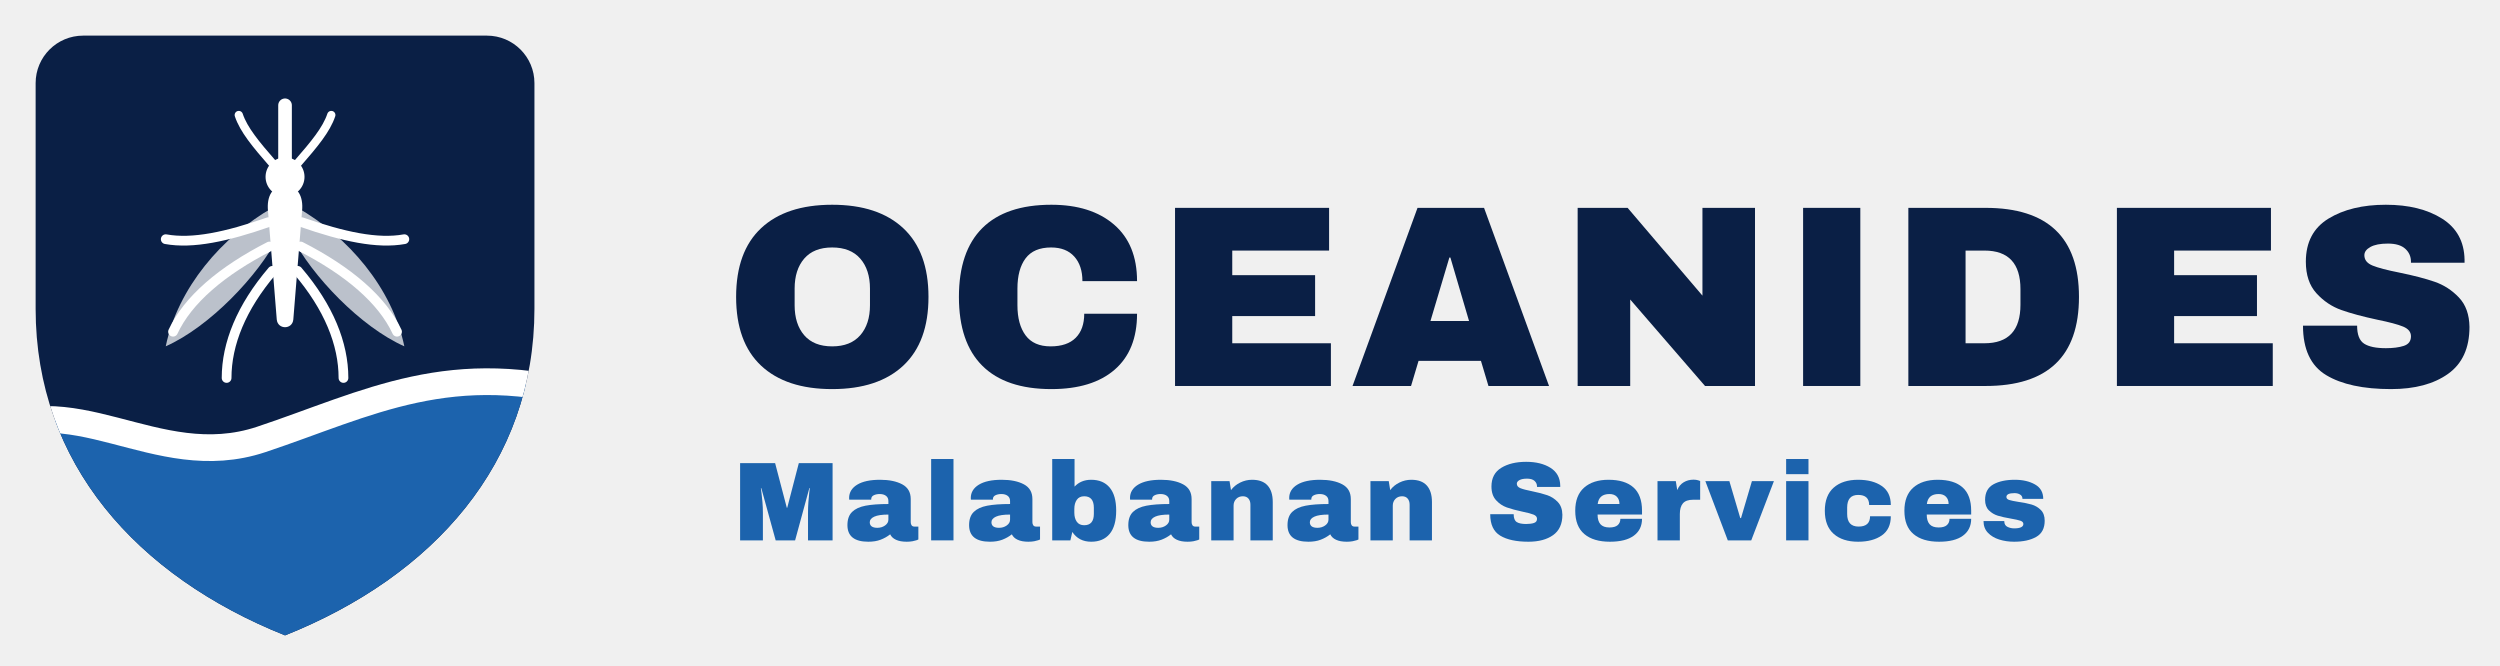
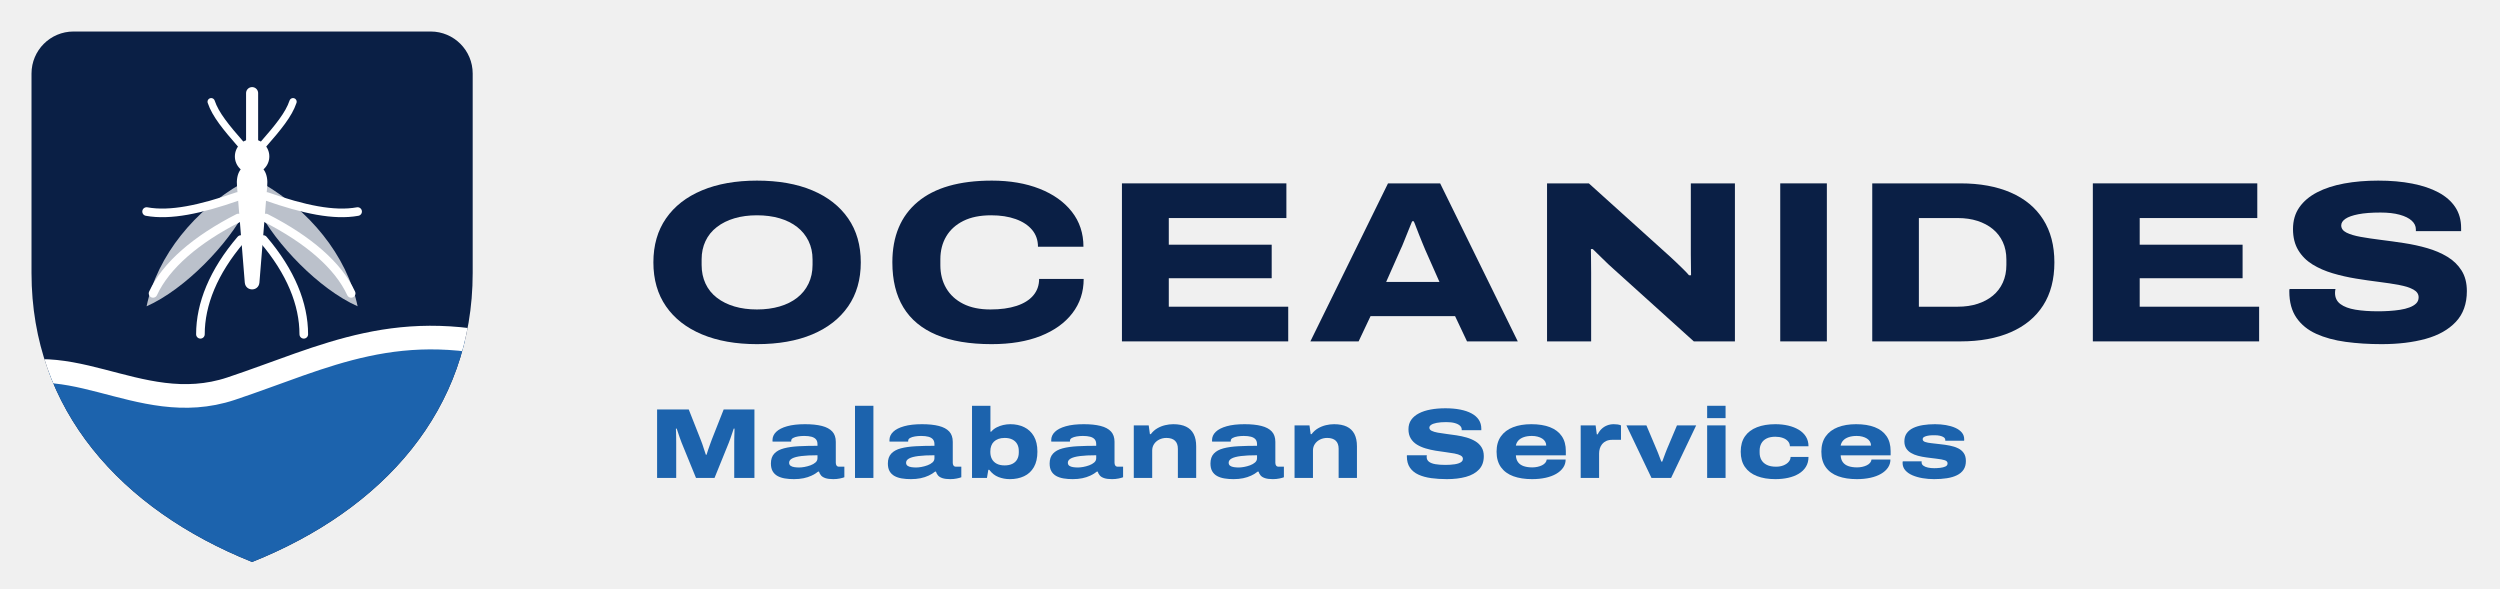
- <svg xmlns="http://www.w3.org/2000/svg" viewBox="0 0 421 112" role="img" aria-label="Oceanides Malabanan Services">
+ <svg xmlns="http://www.w3.org/2000/svg" viewBox="0 0 476 112" role="img" aria-label="Oceanides Malabanan Services">
  <path d="M14,6 H82 A8,8 0 0 1 90,14 V52 C90,78 73,97 48,107 C23,97 6,78 6,52 V14 A8,8 0 0 1 14,6 Z" fill="#0A1F45" />
  <clipPath id="sh">
    <path d="M14,6 H82 A8,8 0 0 1 90,14 V52 C90,78 73,97 48,107 C23,97 6,78 6,52 V14 A8,8 0 0 1 14,6 Z" />
  </clipPath>
  <g clip-path="url(#sh)">
    <path d="M-4,74 C12,64 26,80 44,74 C62,68 76,60 100,67 V120 H-4 Z" fill="#1C63AD" />
    <path d="M-4,74 C12,64 26,80 44,74 C62,68 76,60 100,67" fill="none" stroke="#FFFFFF" stroke-width="4.5" />
  </g>
  <g fill="#FFFFFF" stroke="#FFFFFF" stroke-linecap="round" transform="translate(48,37) scale(.82) translate(-48,-37)">
    <g>
      <path d="M50.5,34.5 C61,40.5 70,51 72.5,63 C63.5,59 53.5,48.5 49.4,40.5 Z" fill-opacity=".72" stroke="none" />
      <path d="M50.6,25.4 C54,21.5 56.5,18.5 57.5,15.5" stroke-width="1.7" fill="none" />
      <path d="M51.4,37.5 C60,40.5 67,42 72.5,41" stroke-width="2.0" fill="none" />
      <path d="M51.2,42.5 C61,47.5 68,53.5 71,60" stroke-width="2.0" fill="none" />
      <path d="M50.6,47.5 C57,55 60,62.5 60,69.5" stroke-width="2.0" fill="none" />
    </g>
    <g transform="translate(96,0) scale(-1,1)">
      <path d="M50.5,34.5 C61,40.5 70,51 72.5,63 C63.5,59 53.5,48.5 49.4,40.5 Z" fill-opacity=".72" stroke="none" />
      <path d="M50.6,25.4 C54,21.5 56.5,18.5 57.5,15.5" stroke-width="1.7" fill="none" />
      <path d="M51.4,37.5 C60,40.5 67,42 72.5,41" stroke-width="2.0" fill="none" />
      <path d="M51.2,42.5 C61,47.5 68,53.5 71,60" stroke-width="2.0" fill="none" />
      <path d="M50.6,47.5 C57,55 60,62.5 60,69.5" stroke-width="2.0" fill="none" />
    </g>
    <path d="M48,30 C50.6,30 51.8,32.2 51.5,35.2 L49.7,57.5 C49.5,59.6 46.5,59.6 46.3,57.5 L44.5,35.2 C44.2,32.2 45.4,30 48,30 Z" stroke="none" />
    <circle cx="48" cy="28.2" r="4.0" stroke="none" />
    <path d="M48,24.6 L48,13.5" stroke-width="2.8" fill="none" />
  </g>
  <g transform="translate(122.0,65.0)" fill="#0A1F45">
-     <g transform="translate(0.00,0) scale(0.0436,-0.0436)">
-       <path d="M788 344Q788 170 691.0 79.0Q594 -12 416 -12Q238 -12 141.5 78.5Q45 169 45 344Q45 519 141.5 609.5Q238 700 416 700Q594 700 691.0 609.0Q788 518 788 344ZM271 376V312Q271 239 308.0 196.0Q345 153 416 153Q487 153 524.5 196.0Q562 239 562 312V376Q562 449 524.5 492.0Q487 535 416 535Q345 535 308.0 492.0Q271 449 271 376Z" />
+     <g transform="translate(0.00,0) scale(0.04373,-0.04373)">
+       <path d="M506 -12Q368 -12 266.5 30.5Q165 73 110.0 152.5Q55 232 55 344Q55 456 110.0 535.5Q165 615 266.5 657.5Q368 700 506 700Q646 700 747.0 657.5Q848 615 903.0 535.5Q958 456 958 344Q958 232 903.0 152.5Q848 73 747.0 30.5Q646 -12 506 -12ZM506 139Q560 139 604.5 152.0Q649 165 681.0 190.0Q713 215 730.5 251.5Q748 288 748 333V357Q748 401 730.5 437.0Q713 473 681.0 498.0Q649 523 604.5 536.0Q560 549 506 549Q452 549 408.0 536.0Q364 523 331.5 498.0Q299 473 282.0 437.0Q265 401 265 357V333Q265 288 282.0 251.5Q299 215 331.5 190.0Q364 165 408.0 152.0Q452 139 506 139Z" />
    </g>
-     <g transform="translate(37.52,0) scale(0.0436,-0.0436)">
-       <path d="M733 405H522Q522 465 490.5 500.0Q459 535 401 535Q334 535 302.5 493.0Q271 451 271 376V312Q271 238 302.5 195.5Q334 153 399 153Q463 153 496.0 186.0Q529 219 529 279H733Q733 138 646.5 63.0Q560 -12 402 -12Q226 -12 135.5 78.0Q45 168 45 344Q45 520 135.5 610.0Q226 700 402 700Q555 700 644.0 623.5Q733 547 733 405Z" />
+     <g transform="translate(45.50,0) scale(0.04373,-0.04373)">
+       <path d="M487 -12Q343 -12 247.0 28.5Q151 69 103.0 148.0Q55 227 55 344Q55 515 165.5 607.5Q276 700 488 700Q606 700 696.0 664.5Q786 629 836.5 564.5Q887 500 887 412H689Q689 455 663.5 485.5Q638 516 592.0 532.5Q546 549 485 549Q413 549 364.0 524.5Q315 500 289.5 457.0Q264 414 264 357V332Q264 275 289.5 231.5Q315 188 363.5 163.5Q412 139 482 139Q548 139 595.5 154.5Q643 170 668.5 200.0Q694 230 694 272H888Q888 187 839.0 123.0Q790 59 700.5 23.5Q611 -12 487 -12Z" />
    </g>
-     <g transform="translate(72.65,0) scale(0.0436,-0.0436)">
-       <path d="M74 688H669V523H295V428H615V270H295V165H676V0H74Z" />
+     <g transform="translate(87.90,0) scale(0.04373,-0.04373)">
+       <path d="M85 0V688H801V537H289V421H737V275H289V151H809V0Z" />
    </g>
-     <g transform="translate(105.33,0) scale(0.0436,-0.0436)">
-       <path d="M535 0 506 97H265L236 0H10L261 688H518L769 0ZM311 251H460L388 496H384Z" />
+     <g transform="translate(126.84,0) scale(0.04373,-0.04373)">
+       <path d="M15 0 353 688H580L918 0H697L645 110H277L225 0ZM345 259H577L515 399Q511 408 504.0 425.5Q497 443 489.0 462.5Q481 482 475.0 498.5Q469 515 465 523H458Q451 505 441.0 481.0Q431 457 422.5 435.0Q414 413 407 399Z" />
    </g>
-     <g transform="translate(140.45,0) scale(0.0436,-0.0436)">
-       <path d="M566 0 277 334V0H74V688H267L556 349V688H759V0Z" />
+     <g transform="translate(168.84,0) scale(0.04373,-0.04373)">
+       <path d="M85 0V688H267L623 367Q632 359 646.5 345.0Q661 331 676.5 316.0Q692 301 703 288H712Q712 306 711.5 333.0Q711 360 711 381V688H903V0H724L376 314Q352 335 326.0 361.0Q300 387 284 402H276Q276 389 276.5 360.0Q277 331 277 298V0Z" />
    </g>
-     <g transform="translate(177.98,0) scale(0.0436,-0.0436)">
-       <path d="M84 0V688H305V0Z" />
+     <g transform="translate(213.24,0) scale(0.04373,-0.04373)">
+       <path d="M85 0V688H288V0Z" />
    </g>
-     <g transform="translate(196.14,0) scale(0.0436,-0.0436)">
-       <path d="M733 344Q733 0 372 0H74V688H372Q733 688 733 344ZM295 165H368Q507 165 507 314V374Q507 523 368 523H295Z" />
+     <g transform="translate(230.76,0) scale(0.04373,-0.04373)">
+       <path d="M85 0V688H469Q596 688 688.0 648.0Q780 608 829.0 531.0Q878 454 878 344Q878 233 829.0 156.5Q780 80 688.0 40.0Q596 0 469 0ZM288 151H457Q505 151 543.5 163.5Q582 176 610.0 199.0Q638 222 653.5 256.0Q669 290 669 333V356Q669 399 653.5 432.5Q638 466 610.0 489.0Q582 512 543.5 524.5Q505 537 457 537H288Z" />
    </g>
-     <g transform="translate(231.26,0) scale(0.0436,-0.0436)">
-       <path d="M74 688H669V523H295V428H615V270H295V165H676V0H74Z" />
+     <g transform="translate(272.76,0) scale(0.04373,-0.04373)">
+       <path d="M85 0V688H801V537H289V421H737V275H289V151H809V0Z" />
    </g>
-     <g transform="translate(263.95,0) scale(0.0436,-0.0436)">
-       <path d="M667 488V476H460V480Q460 510 438.0 530.0Q416 550 371 550Q327 550 303.5 537.0Q280 524 280 505Q280 478 312.0 465.0Q344 452 415 438Q498 421 551.5 402.5Q605 384 645.0 342.0Q685 300 686 228Q686 106 603.5 47.0Q521 -12 383 -12Q222 -12 132.5 42.0Q43 96 43 233H252Q252 181 279.0 163.5Q306 146 363 146Q405 146 432.5 155.0Q460 164 460 192Q460 217 429.5 229.5Q399 242 330 256Q246 274 191.0 293.5Q136 313 95.0 358.0Q54 403 54 480Q54 593 141.5 646.5Q229 700 363 700Q495 700 580.0 646.5Q665 593 667 488Z" />
+     <g transform="translate(311.70,0) scale(0.04373,-0.04373)">
+       <path d="M452 -12Q368 -12 295.0 -2.0Q222 8 167.0 33.0Q112 58 81.0 103.0Q50 148 50 217Q50 219 50.0 222.0Q50 225 51 228H251Q250 224 249.5 220.0Q249 216 249 211Q249 180 272.5 162.5Q296 145 338.0 138.0Q380 131 437 131Q460 131 484.5 132.5Q509 134 532.0 137.5Q555 141 573.5 148.0Q592 155 602.5 165.5Q613 176 613 192Q613 213 590.5 225.5Q568 238 528.5 245.5Q489 253 440.5 259.0Q392 265 340.0 273.5Q288 282 239.0 296.5Q190 311 151.0 335.0Q112 359 89.0 397.0Q66 435 66 489Q66 544 93.5 583.5Q121 623 171.0 649.0Q221 675 289.0 687.5Q357 700 437 700Q519 700 585.5 687.0Q652 674 699.5 648.5Q747 623 772.5 584.5Q798 546 798 494V480H601V488Q601 509 583.0 525.5Q565 542 530.5 551.5Q496 561 447 561Q388 561 350.0 553.5Q312 546 294.0 533.5Q276 521 276 505Q276 485 299.0 473.5Q322 462 361.0 455.0Q400 448 448.5 442.0Q497 436 549.5 428.0Q602 420 650.5 406.0Q699 392 738.0 368.5Q777 345 800.0 308.5Q823 272 823 219Q823 136 775.0 85.0Q727 34 643.5 11.0Q560 -12 452 -12Z" />
    </g>
  </g>
  <g transform="translate(123.5,91.0)" fill="#1C63AD">
-     <g transform="translate(0.00,0) scale(0.0189,-0.0189)">
-       <path d="M665 0V248Q665 294 668.5 342.5Q672 391 676.0 424.0Q680 457 681 466H677L550 0H377L249 465H245Q246 456 250.5 423.5Q255 391 259.0 342.5Q263 294 263 248V0H60V688H372L476 291H480L583 688H884V0Z" />
+     <g transform="translate(0.00,0) scale(0.01895,-0.01895)">
+       <path d="M85 0V688H403L521 389Q529 371 538.5 343.0Q548 315 557.5 285.5Q567 256 575 233H582Q588 254 597.5 282.0Q607 310 617.5 338.5Q628 367 636 389L754 688H1063V0H860V355Q860 376 860.5 402.0Q861 428 862.0 453.0Q863 478 863 496H855Q849 477 840.0 451.0Q831 425 822.5 399.5Q814 374 806 355L662 0H476L331 355Q321 381 311.5 408.0Q302 435 294.5 458.5Q287 482 282 496H274Q275 482 275.5 459.0Q276 436 276.5 409.0Q277 382 277 355V0Z" />
    </g>
-     <g transform="translate(18.64,0) scale(0.0189,-0.0189)">
-       <path d="M594 368V162Q594 145 602.0 134.0Q610 123 626 123H662V8Q659 6 646.5 1.5Q634 -3 611.0 -7.5Q588 -12 558 -12Q500 -12 462.5 5.5Q425 23 411 54Q373 24 326.0 6.0Q279 -12 216 -12Q30 -12 30 136Q30 213 71.5 253.5Q113 294 191.0 309.0Q269 324 395 324V350Q395 381 373.5 397.0Q352 413 318 413Q287 413 264.5 402.0Q242 391 242 367V363H46Q45 368 45 377Q45 452 116.5 496.0Q188 540 321 540Q442 540 518.0 499.5Q594 459 594 368ZM229 162Q229 112 297 112Q336 112 365.5 133.0Q395 154 395 185V230Q310 230 269.5 211.5Q229 193 229 162Z" />
+     <g transform="translate(22.56,0) scale(0.01895,-0.01895)">
+       <path d="M270 -12Q221 -12 178.5 -5.0Q136 2 104.5 19.5Q73 37 55.5 67.5Q38 98 38 145Q38 208 72.0 244.5Q106 281 169.0 297.5Q232 314 317.5 318.5Q403 323 506 323V339Q506 370 490.5 388.0Q475 406 445.5 414.0Q416 422 372 422Q340 422 310.0 417.0Q280 412 261.0 401.5Q242 391 242 373V365H55Q54 369 54.0 372.0Q54 375 54 380Q54 427 91.0 463.0Q128 499 201.0 519.5Q274 540 381 540Q481 540 550.0 522.5Q619 505 654.5 466.5Q690 428 690 363V152Q690 135 698.0 124.0Q706 113 723 113H776V7Q762 1 731.0 -5.5Q700 -12 665 -12Q616 -12 586.0 -2.0Q556 8 541.5 25.5Q527 43 521 64H513Q485 41 447.5 23.5Q410 6 366.0 -3.0Q322 -12 270 -12ZM322 105Q345 105 375.5 110.5Q406 116 436.0 127.0Q466 138 486.0 155.5Q506 173 506 198V228Q407 228 344.0 220.0Q281 212 251.0 195.5Q221 179 221 153Q221 133 235.5 122.5Q250 112 273.5 108.5Q297 105 322 105Z" />
    </g>
-     <g transform="translate(32.04,0) scale(0.0189,-0.0189)">
-       <path d="M67 0V725H266V0Z" />
+     <g transform="translate(38.06,0) scale(0.01895,-0.01895)">
+       <path d="M65 0V725H250V0Z" />
    </g>
-     <g transform="translate(39.13,0) scale(0.0189,-0.0189)">
-       <path d="M594 368V162Q594 145 602.0 134.0Q610 123 626 123H662V8Q659 6 646.5 1.5Q634 -3 611.0 -7.5Q588 -12 558 -12Q500 -12 462.5 5.5Q425 23 411 54Q373 24 326.0 6.0Q279 -12 216 -12Q30 -12 30 136Q30 213 71.5 253.5Q113 294 191.0 309.0Q269 324 395 324V350Q395 381 373.5 397.0Q352 413 318 413Q287 413 264.5 402.0Q242 391 242 367V363H46Q45 368 45 377Q45 452 116.5 496.0Q188 540 321 540Q442 540 518.0 499.5Q594 459 594 368ZM229 162Q229 112 297 112Q336 112 365.5 133.0Q395 154 395 185V230Q310 230 269.5 211.5Q229 193 229 162Z" />
+     <g transform="translate(44.83,0) scale(0.01895,-0.01895)">
+       <path d="M270 -12Q221 -12 178.5 -5.0Q136 2 104.5 19.5Q73 37 55.5 67.5Q38 98 38 145Q38 208 72.0 244.5Q106 281 169.0 297.5Q232 314 317.5 318.5Q403 323 506 323V339Q506 370 490.5 388.0Q475 406 445.5 414.0Q416 422 372 422Q340 422 310.0 417.0Q280 412 261.0 401.5Q242 391 242 373V365H55Q54 369 54.0 372.0Q54 375 54 380Q54 427 91.0 463.0Q128 499 201.0 519.5Q274 540 381 540Q481 540 550.0 522.5Q619 505 654.5 466.5Q690 428 690 363V152Q690 135 698.0 124.0Q706 113 723 113H776V7Q762 1 731.0 -5.5Q700 -12 665 -12Q616 -12 586.0 -2.0Q556 8 541.5 25.5Q527 43 521 64H513Q485 41 447.5 23.5Q410 6 366.0 -3.0Q322 -12 270 -12ZM322 105Q345 105 375.5 110.5Q406 116 436.0 127.0Q466 138 486.0 155.5Q506 173 506 198V228Q407 228 344.0 220.0Q281 212 251.0 195.5Q221 179 221 153Q221 133 235.5 122.5Q250 112 273.5 108.5Q297 105 322 105Z" />
    </g>
-     <g transform="translate(52.54,0) scale(0.0189,-0.0189)">
-       <path d="M408 540Q515 540 573.0 470.5Q631 401 631 265Q631 128 573.0 58.0Q515 -12 408 -12Q298 -12 240 75L223 0H61V725H260V479Q317 540 408 540ZM258 280V247Q258 197 280.0 166.0Q302 135 346 135Q432 135 432 237V290Q432 393 346 393Q302 393 280.0 361.5Q258 330 258 280Z" />
+     <g transform="translate(60.34,0) scale(0.01895,-0.01895)">
+       <path d="M445 -12Q385 -12 331.0 9.0Q277 30 238 82H229L215 0H65V725H250V465H258Q280 491 311.5 507.5Q343 524 379.0 532.0Q415 540 450 540Q528 540 589.5 510.0Q651 480 686.5 419.0Q722 358 722 264Q722 170 686.5 108.5Q651 47 588.5 17.5Q526 -12 445 -12ZM392 126Q439 126 471.0 142.0Q503 158 519.0 187.5Q535 217 535 255V272Q535 311 519.0 340.0Q503 369 471.5 385.5Q440 402 393 402Q357 402 330.0 392.0Q303 382 285.0 364.5Q267 347 258.0 322.0Q249 297 249 267V260Q249 220 265.0 190.0Q281 160 313.0 143.0Q345 126 392 126Z" />
    </g>
-     <g transform="translate(65.94,0) scale(0.0189,-0.0189)">
-       <path d="M594 368V162Q594 145 602.0 134.0Q610 123 626 123H662V8Q659 6 646.5 1.5Q634 -3 611.0 -7.5Q588 -12 558 -12Q500 -12 462.5 5.5Q425 23 411 54Q373 24 326.0 6.0Q279 -12 216 -12Q30 -12 30 136Q30 213 71.5 253.5Q113 294 191.0 309.0Q269 324 395 324V350Q395 381 373.5 397.0Q352 413 318 413Q287 413 264.5 402.0Q242 391 242 367V363H46Q45 368 45 377Q45 452 116.5 496.0Q188 540 321 540Q442 540 518.0 499.5Q594 459 594 368ZM229 162Q229 112 297 112Q336 112 365.5 133.0Q395 154 395 185V230Q310 230 269.5 211.5Q229 193 229 162Z" />
+     <g transform="translate(75.63,0) scale(0.01895,-0.01895)">
+       <path d="M270 -12Q221 -12 178.5 -5.0Q136 2 104.5 19.5Q73 37 55.5 67.5Q38 98 38 145Q38 208 72.0 244.5Q106 281 169.0 297.5Q232 314 317.5 318.5Q403 323 506 323V339Q506 370 490.5 388.0Q475 406 445.5 414.0Q416 422 372 422Q340 422 310.0 417.0Q280 412 261.0 401.5Q242 391 242 373V365H55Q54 369 54.0 372.0Q54 375 54 380Q54 427 91.0 463.0Q128 499 201.0 519.5Q274 540 381 540Q481 540 550.0 522.5Q619 505 654.5 466.5Q690 428 690 363V152Q690 135 698.0 124.0Q706 113 723 113H776V7Q762 1 731.0 -5.5Q700 -12 665 -12Q616 -12 586.0 -2.0Q556 8 541.5 25.5Q527 43 521 64H513Q485 41 447.5 23.5Q410 6 366.0 -3.0Q322 -12 270 -12ZM322 105Q345 105 375.5 110.5Q406 116 436.0 127.0Q466 138 486.0 155.5Q506 173 506 198V228Q407 228 344.0 220.0Q281 212 251.0 195.5Q221 179 221 153Q221 133 235.5 122.5Q250 112 273.5 108.5Q297 105 322 105Z" />
    </g>
-     <g transform="translate(79.34,0) scale(0.0189,-0.0189)">
-       <path d="M608 342V0H409V318Q409 352 391.5 372.5Q374 393 342 393Q305 393 282.0 369.0Q259 345 259 310V0H60V528H223L236 448Q267 490 317.5 515.0Q368 540 424 540Q516 540 562.0 489.0Q608 438 608 342Z" />
+     <g transform="translate(91.14,0) scale(0.01895,-0.01895)">
+       <path d="M65 0V528H215L227 440H236Q264 477 301.0 498.5Q338 520 379.5 530.0Q421 540 462 540Q539 540 590.0 515.5Q641 491 666.5 441.5Q692 392 692 318V0H508V293Q508 320 500.5 340.5Q493 361 478.5 374.5Q464 388 442.5 395.0Q421 402 393 402Q354 402 321.5 386.0Q289 370 269.5 341.5Q250 313 250 275V0Z" />
    </g>
-     <g transform="translate(92.75,0) scale(0.0189,-0.0189)">
-       <path d="M594 368V162Q594 145 602.0 134.0Q610 123 626 123H662V8Q659 6 646.5 1.5Q634 -3 611.0 -7.5Q588 -12 558 -12Q500 -12 462.5 5.5Q425 23 411 54Q373 24 326.0 6.0Q279 -12 216 -12Q30 -12 30 136Q30 213 71.5 253.5Q113 294 191.0 309.0Q269 324 395 324V350Q395 381 373.5 397.0Q352 413 318 413Q287 413 264.5 402.0Q242 391 242 367V363H46Q45 368 45 377Q45 452 116.5 496.0Q188 540 321 540Q442 540 518.0 499.5Q594 459 594 368ZM229 162Q229 112 297 112Q336 112 365.5 133.0Q395 154 395 185V230Q310 230 269.5 211.5Q229 193 229 162Z" />
+     <g transform="translate(106.25,0) scale(0.01895,-0.01895)">
+       <path d="M270 -12Q221 -12 178.5 -5.0Q136 2 104.5 19.5Q73 37 55.5 67.5Q38 98 38 145Q38 208 72.0 244.5Q106 281 169.0 297.5Q232 314 317.5 318.5Q403 323 506 323V339Q506 370 490.5 388.0Q475 406 445.5 414.0Q416 422 372 422Q340 422 310.0 417.0Q280 412 261.0 401.5Q242 391 242 373V365H55Q54 369 54.0 372.0Q54 375 54 380Q54 427 91.0 463.0Q128 499 201.0 519.5Q274 540 381 540Q481 540 550.0 522.5Q619 505 654.5 466.5Q690 428 690 363V152Q690 135 698.0 124.0Q706 113 723 113H776V7Q762 1 731.0 -5.5Q700 -12 665 -12Q616 -12 586.0 -2.0Q556 8 541.5 25.5Q527 43 521 64H513Q485 41 447.5 23.5Q410 6 366.0 -3.0Q322 -12 270 -12ZM322 105Q345 105 375.5 110.5Q406 116 436.0 127.0Q466 138 486.0 155.5Q506 173 506 198V228Q407 228 344.0 220.0Q281 212 251.0 195.5Q221 179 221 153Q221 133 235.5 122.5Q250 112 273.5 108.5Q297 105 322 105Z" />
    </g>
-     <g transform="translate(106.15,0) scale(0.0189,-0.0189)">
-       <path d="M608 342V0H409V318Q409 352 391.5 372.5Q374 393 342 393Q305 393 282.0 369.0Q259 345 259 310V0H60V528H223L236 448Q267 490 317.5 515.0Q368 540 424 540Q516 540 562.0 489.0Q608 438 608 342Z" />
+     <g transform="translate(121.75,0) scale(0.01895,-0.01895)">
+       <path d="M65 0V528H215L227 440H236Q264 477 301.0 498.5Q338 520 379.5 530.0Q421 540 462 540Q539 540 590.0 515.5Q641 491 666.5 441.5Q692 392 692 318V0H508V293Q508 320 500.5 340.5Q493 361 478.5 374.5Q464 388 442.5 395.0Q421 402 393 402Q354 402 321.5 386.0Q289 370 269.5 341.5Q250 313 250 275V0Z" />
    </g>
-     <g transform="translate(126.64,0) scale(0.0189,-0.0189)">
-       <path d="M667 488V476H460V480Q460 510 438.0 530.0Q416 550 371 550Q327 550 303.5 537.0Q280 524 280 505Q280 478 312.0 465.0Q344 452 415 438Q498 421 551.5 402.5Q605 384 645.0 342.0Q685 300 686 228Q686 106 603.5 47.0Q521 -12 383 -12Q222 -12 132.5 42.0Q43 96 43 233H252Q252 181 279.0 163.5Q306 146 363 146Q405 146 432.5 155.0Q460 164 460 192Q460 217 429.5 229.5Q399 242 330 256Q246 274 191.0 293.5Q136 313 95.0 358.0Q54 403 54 480Q54 593 141.5 646.5Q229 700 363 700Q495 700 580.0 646.5Q665 593 667 488Z" />
+     <g transform="translate(143.42,0) scale(0.01895,-0.01895)">
+       <path d="M452 -12Q368 -12 295.0 -2.0Q222 8 167.0 33.0Q112 58 81.0 103.0Q50 148 50 217Q50 219 50.0 222.0Q50 225 51 228H251Q250 224 249.5 220.0Q249 216 249 211Q249 180 272.5 162.5Q296 145 338.0 138.0Q380 131 437 131Q460 131 484.5 132.5Q509 134 532.0 137.5Q555 141 573.5 148.0Q592 155 602.5 165.5Q613 176 613 192Q613 213 590.5 225.5Q568 238 528.5 245.5Q489 253 440.5 259.0Q392 265 340.0 273.5Q288 282 239.0 296.5Q190 311 151.0 335.0Q112 359 89.0 397.0Q66 435 66 489Q66 544 93.5 583.5Q121 623 171.0 649.0Q221 675 289.0 687.5Q357 700 437 700Q519 700 585.5 687.0Q652 674 699.5 648.5Q747 623 772.5 584.5Q798 546 798 494V480H601V488Q601 509 583.0 525.5Q565 542 530.5 551.5Q496 561 447 561Q388 561 350.0 553.5Q312 546 294.0 533.5Q276 521 276 505Q276 485 299.0 473.5Q322 462 361.0 455.0Q400 448 448.5 442.0Q497 436 549.5 428.0Q602 420 650.5 406.0Q699 392 738.0 368.5Q777 345 800.0 308.5Q823 272 823 219Q823 136 775.0 85.0Q727 34 643.5 11.0Q560 -12 452 -12Z" />
    </g>
-     <g transform="translate(141.09,0) scale(0.0189,-0.0189)">
-       <path d="M631 264V230H235Q235 173 260.5 144.0Q286 115 341 115Q391 115 414.5 136.0Q438 157 438 192H631Q631 96 558.0 42.0Q485 -12 345 -12Q198 -12 117.0 56.5Q36 125 36 264Q36 400 115.0 470.0Q194 540 333 540Q478 540 554.5 472.0Q631 404 631 264ZM236 324H430Q430 365 406.5 389.0Q383 413 341 413Q247 413 236 324Z" />
+     <g transform="translate(160.65,0) scale(0.01895,-0.01895)">
+       <path d="M399 -12Q291 -12 211.0 17.0Q131 46 86.5 107.5Q42 169 42 264Q42 356 85.5 417.5Q129 479 207.5 509.5Q286 540 391 540Q501 540 578.5 510.0Q656 480 697.0 420.0Q738 360 738 270V227H236Q238 185 258.0 158.0Q278 131 314.5 118.5Q351 106 401 106Q428 106 453.0 111.5Q478 117 498.5 127.0Q519 137 531.5 152.0Q544 167 546 185H736Q736 140 711.0 103.5Q686 67 641.0 41.0Q596 15 534.0 1.5Q472 -12 399 -12ZM236 325H541Q541 347 530.5 365.0Q520 383 500.5 395.5Q481 408 454.5 415.0Q428 422 397 422Q350 422 315.5 410.0Q281 398 261.0 376.0Q241 354 236 325Z" />
    </g>
-     <g transform="translate(154.49,0) scale(0.0189,-0.0189)">
-       <path d="M440 529V362H376Q314 362 286.5 330.0Q259 298 259 235V0H60V528H223L236 448Q254 494 293.0 517.5Q332 541 381 541Q404 541 422.0 535.5Q440 530 440 529Z" />
+     <g transform="translate(176.23,0) scale(0.01895,-0.01895)">
+       <path d="M65 0V528H215L227 438H236Q251 470 275.5 493.0Q300 516 331.0 528.0Q362 540 397 540Q417 540 435.5 537.5Q454 535 470 528V383H382Q347 383 322.0 371.5Q297 360 281.0 340.5Q265 321 257.5 296.5Q250 272 250 244V0Z" />
    </g>
-     <g transform="translate(163.68,0) scale(0.0189,-0.0189)">
-       <path d="M200 0 0 528H214L311 199H318L415 528H611L409 0Z" />
+     <g transform="translate(186.13,0) scale(0.01895,-0.01895)">
+       <path d="M254 0 2 528H203L304 289Q311 274 319.5 251.5Q328 229 337.0 205.5Q346 182 353 164H362Q369 182 377.5 206.0Q386 230 395.0 253.0Q404 276 410 291L510 528H703L451 0Z" />
    </g>
-     <g transform="translate(176.02,0) scale(0.0189,-0.0189)">
-       <path d="M67 590V725H266V590ZM67 0V528H266V0Z" />
+     <g transform="translate(200.31,0) scale(0.01895,-0.01895)">
+       <path d="M65 601V725H250V601ZM65 0V528H250V0Z" />
    </g>
-     <g transform="translate(183.12,0) scale(0.0189,-0.0189)">
-       <path d="M624 315H431Q431 405 333 405Q235 405 235 292V235Q235 123 337 123Q439 123 439 215H624Q624 100 543.5 44.0Q463 -12 333 -12Q194 -12 115.0 58.0Q36 128 36 264Q36 400 115.0 470.0Q194 540 333 540Q463 540 543.5 484.5Q624 429 624 315Z" />
+     <g transform="translate(207.08,0) scale(0.01895,-0.01895)">
+       <path d="M393 -12Q287 -12 208.5 18.5Q130 49 87.5 110.0Q45 171 45 264Q45 357 87.5 418.0Q130 479 208.5 509.5Q287 540 393 540Q462 540 522.0 526.0Q582 512 628.5 484.0Q675 456 700.5 414.5Q726 373 726 318H539Q539 347 519.5 369.0Q500 391 467.0 402.5Q434 414 393 414Q340 414 305.0 396.5Q270 379 252.5 347.5Q235 316 235 274V254Q235 212 253.0 180.5Q271 149 307.5 131.0Q344 113 400 113Q441 113 474.0 126.0Q507 139 526.5 161.5Q546 184 546 211H726Q726 154 700.0 112.0Q674 70 628.5 42.5Q583 15 522.5 1.5Q462 -12 393 -12Z" />
    </g>
-     <g transform="translate(196.52,0) scale(0.0189,-0.0189)">
-       <path d="M631 264V230H235Q235 173 260.5 144.0Q286 115 341 115Q391 115 414.5 136.0Q438 157 438 192H631Q631 96 558.0 42.0Q485 -12 345 -12Q198 -12 117.0 56.5Q36 125 36 264Q36 400 115.0 470.0Q194 540 333 540Q478 540 554.5 472.0Q631 404 631 264ZM236 324H430Q430 365 406.5 389.0Q383 413 341 413Q247 413 236 324Z" />
+     <g transform="translate(222.49,0) scale(0.01895,-0.01895)">
+       <path d="M399 -12Q291 -12 211.0 17.0Q131 46 86.5 107.5Q42 169 42 264Q42 356 85.5 417.5Q129 479 207.5 509.5Q286 540 391 540Q501 540 578.5 510.0Q656 480 697.0 420.0Q738 360 738 270V227H236Q238 185 258.0 158.0Q278 131 314.5 118.5Q351 106 401 106Q428 106 453.0 111.5Q478 117 498.5 127.0Q519 137 531.5 152.0Q544 167 546 185H736Q736 140 711.0 103.5Q686 67 641.0 41.0Q596 15 534.0 1.5Q472 -12 399 -12ZM236 325H541Q541 347 530.5 365.0Q520 383 500.5 395.5Q481 408 454.5 415.0Q428 422 397 422Q350 422 315.5 410.0Q281 398 261.0 376.0Q241 354 236 325Z" />
    </g>
-     <g transform="translate(209.92,0) scale(0.0189,-0.0189)">
-       <path d="M564 370H379Q379 399 353 411Q335 421 308 421Q236 421 236 387Q236 368 261.0 360.0Q286 352 343 343Q413 333 460.0 319.5Q507 306 542.0 271.5Q577 237 577 175Q577 74 501.5 31.0Q426 -12 304 -12Q234 -12 172.0 7.5Q110 27 71.0 68.0Q32 109 32 172H217V168Q218 134 245.5 120.5Q273 107 304 107Q387 107 387 146Q387 166 361.0 175.0Q335 184 276 194Q205 206 159.5 220.0Q114 234 80.0 267.5Q46 301 46 361Q46 458 119.5 499.0Q193 540 311 540Q417 540 490.5 498.5Q564 457 564 370Z" />
+     <g transform="translate(238.07,0) scale(0.01895,-0.01895)">
+       <path d="M353 -12Q294 -12 237.5 -2.5Q181 7 135.5 26.5Q90 46 63.0 77.0Q36 108 36 151Q36 155 36.5 159.0Q37 163 38 167H228Q227 164 227.0 161.5Q227 159 227 157Q227 136 245.0 123.0Q263 110 291.5 104.0Q320 98 354 98Q382 98 413.5 101.5Q445 105 466.5 115.0Q488 125 488 146Q488 169 459.5 178.0Q431 187 383.5 192.5Q336 198 276 206Q231 212 191.0 222.5Q151 233 120.0 251.5Q89 270 71.5 298.5Q54 327 54 368Q54 416 77.5 449.0Q101 482 143.0 502.0Q185 522 241.0 531.0Q297 540 362 540Q419 540 471.5 531.0Q524 522 565.5 503.5Q607 485 631.0 456.5Q655 428 655 389Q655 385 655.0 381.0Q655 377 654 374H465V381Q465 398 449.5 408.5Q434 419 410.5 424.0Q387 429 360 429Q349 429 329.0 428.5Q309 428 288.0 424.0Q267 420 252.5 412.0Q238 404 238 389Q238 370 262.5 361.5Q287 353 327.5 349.0Q368 345 415 339Q463 334 509.5 325.0Q556 316 592.5 298.5Q629 281 650.5 250.0Q672 219 672 170Q672 118 648.5 83.0Q625 48 582.0 27.0Q539 6 480.5 -3.0Q422 -12 353 -12Z" />
    </g>
  </g>
</svg>
